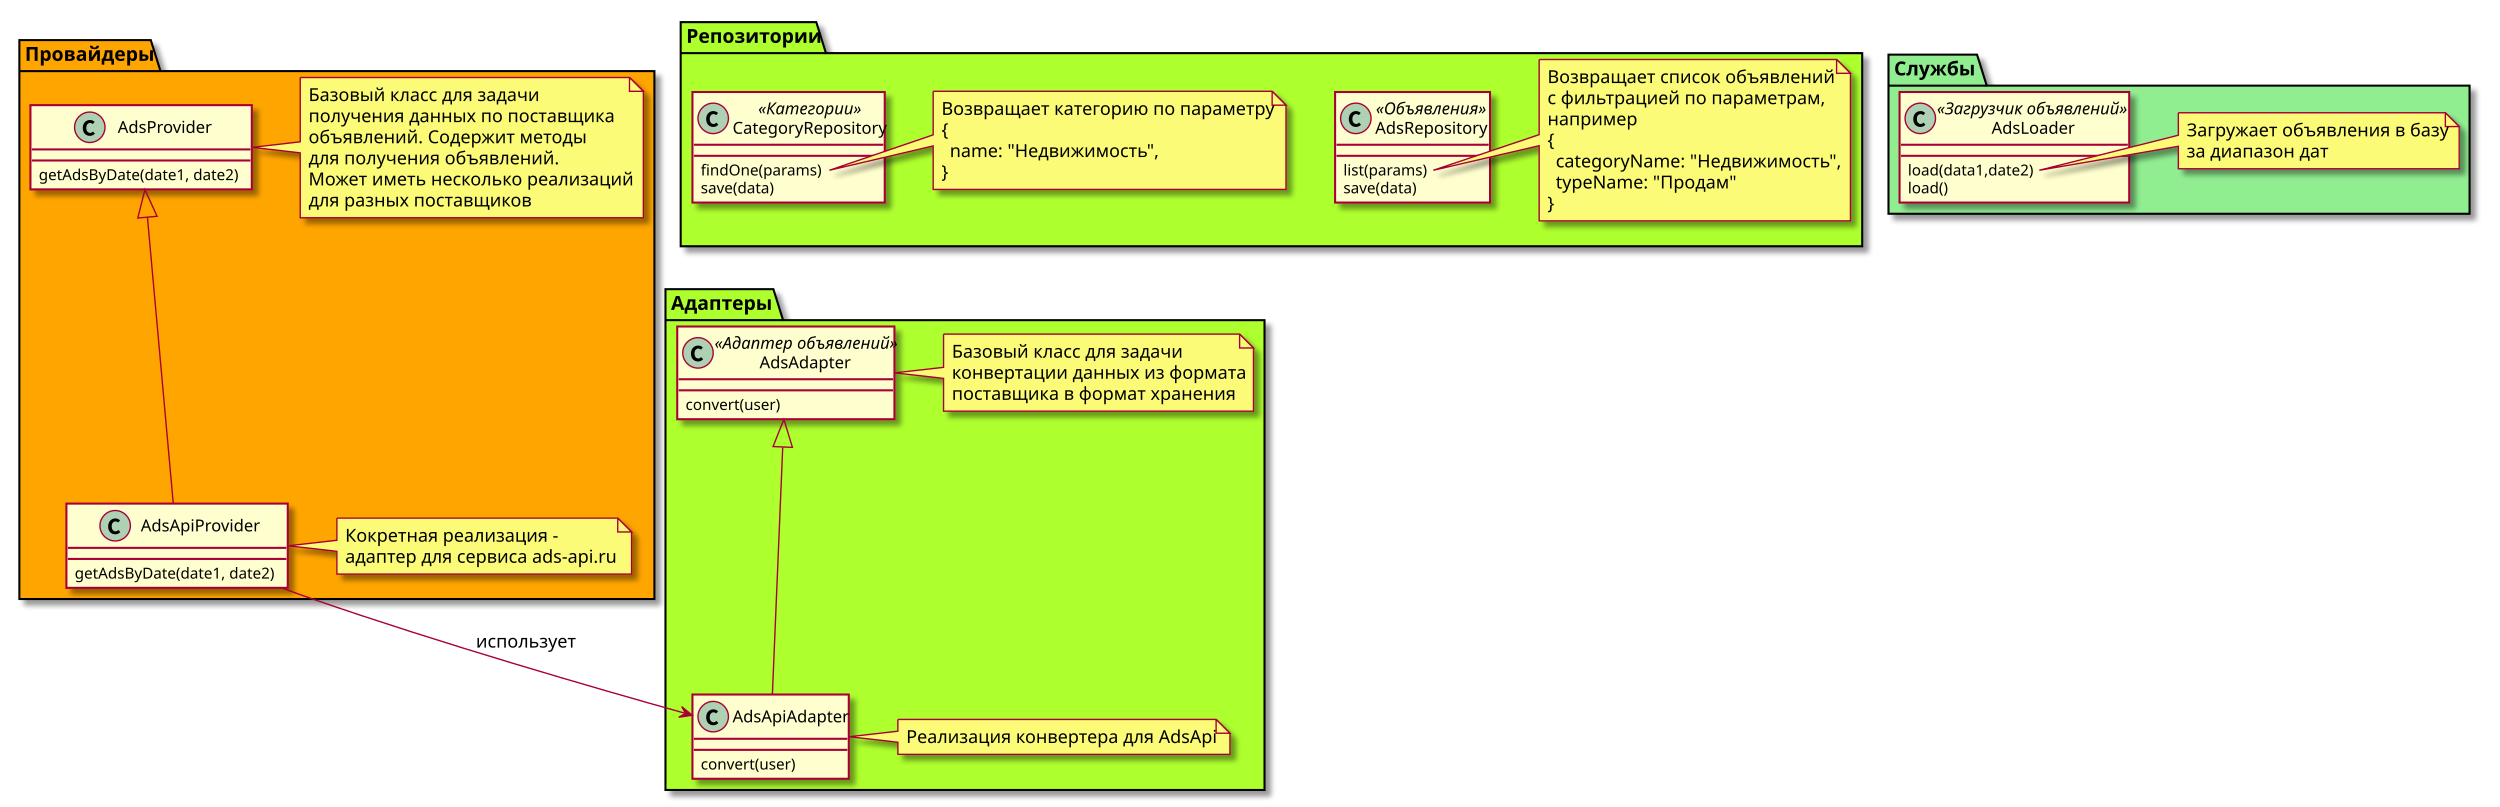
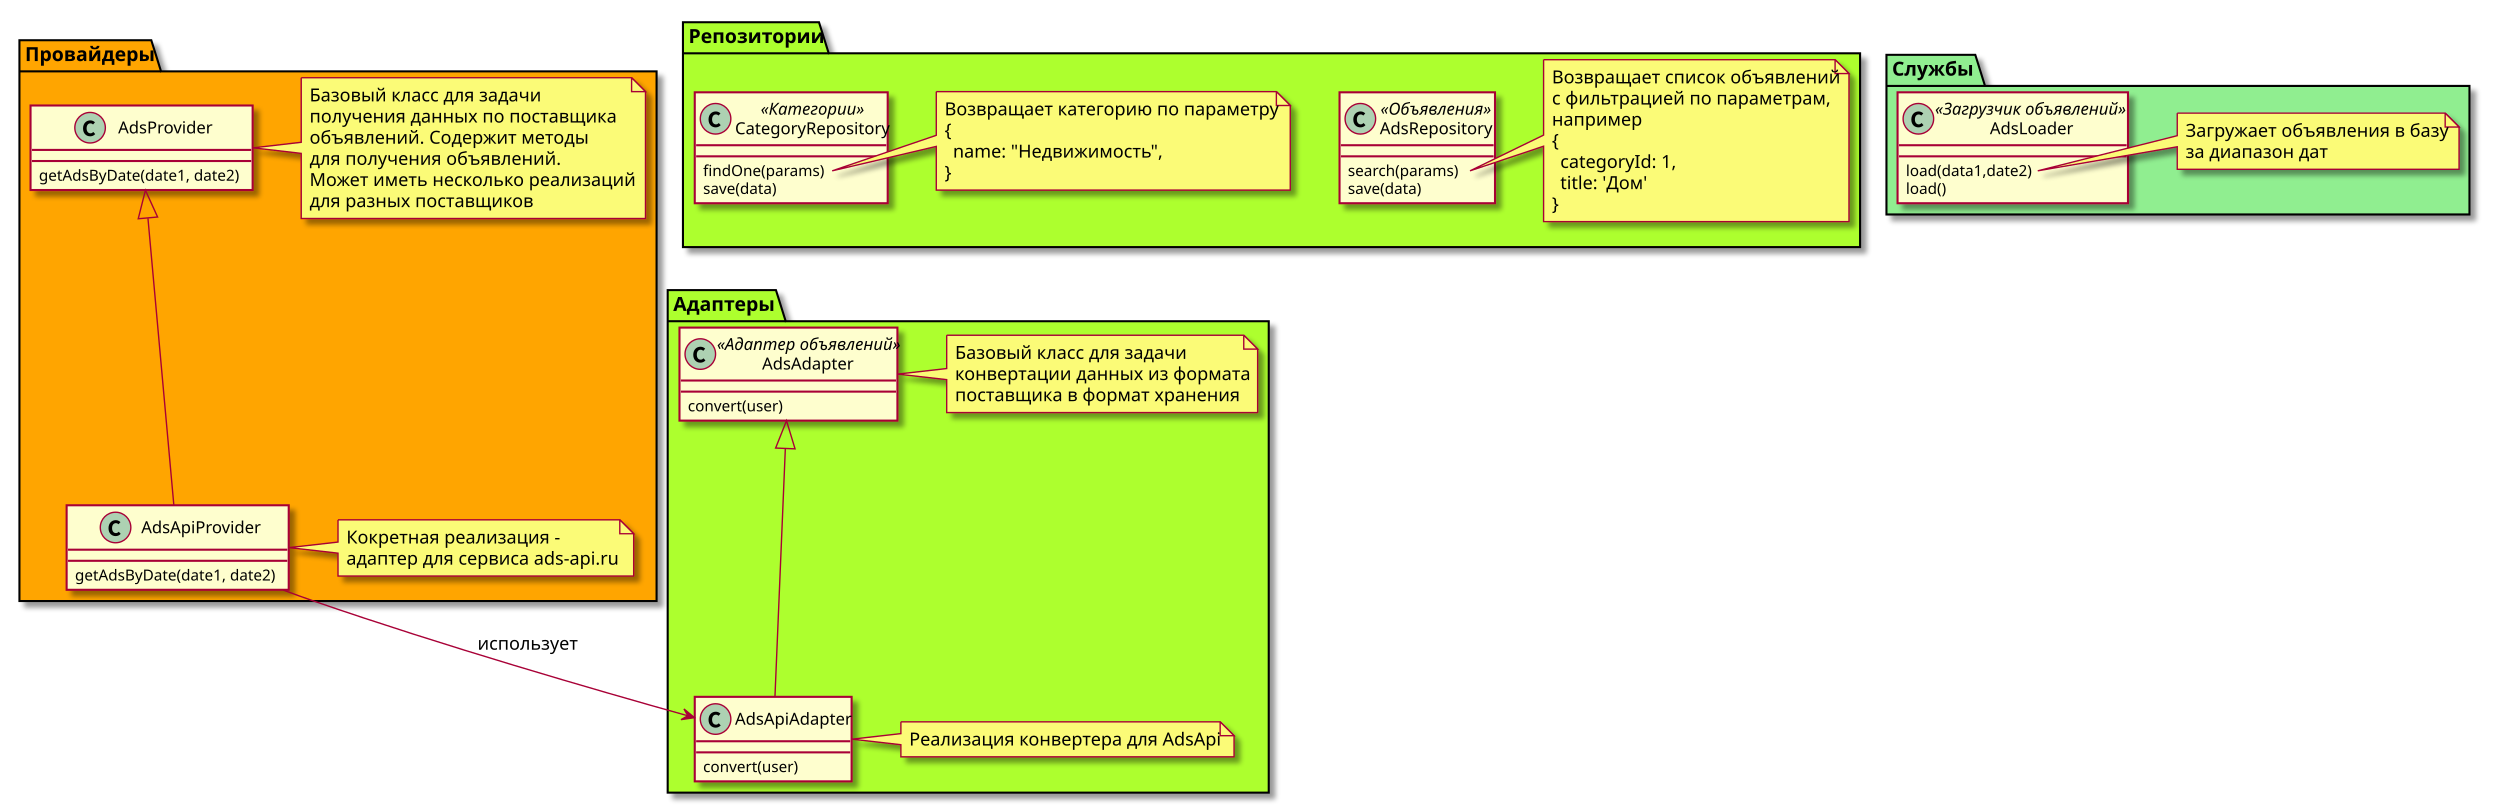
- <svg xmlns="http://www.w3.org/2000/svg" contentScriptType="application/ecmascript" contentStyleType="text/css" height="583px" preserveAspectRatio="none" style="width:1807px;height:583px;" version="1.1" viewBox="0 0 1807 583" width="1807px" zoomAndPan="magnify">
+ <svg xmlns="http://www.w3.org/2000/svg" contentScriptType="application/ecmascript" contentStyleType="text/css" height="583px" preserveAspectRatio="none" style="width:1801px;height:583px;" version="1.1" viewBox="0 0 1801 583" width="1801px" zoomAndPan="magnify">
  <defs>
-     <filter height="300%" id="f1083jpdipk7rt" width="300%" x="-1" y="-1">
+     <filter height="300%" id="f1pvn7woe4nk4x" width="300%" x="-1" y="-1">
      <feGaussianBlur result="blurOut" stdDeviation="2.0" />
      <feColorMatrix in="blurOut" result="blurOut2" type="matrix" values="0 0 0 0 0 0 0 0 0 0 0 0 0 0 0 0 0 0 .4 0" />
      <feOffset dx="4.0" dy="4.0" in="blurOut2" result="blurOut3" />
      <feBlend in="SourceGraphic" in2="blurOut3" mode="normal" />
    </filter>
  </defs>
  <g>
-     <polygon fill="#FFA500" filter="url(#f1083jpdipk7rt)" points="14,29,109,29,116,51.406,473,51.406,473,433,14,433,14,29" style="stroke: #000000; stroke-width: 1.5;" />
+     <polygon fill="#FFA500" filter="url(#f1pvn7woe4nk4x)" points="14,29,109,29,116,51.406,473,51.406,473,433,14,433,14,29" style="stroke: #000000; stroke-width: 1.5;" />
    <line style="stroke: #000000; stroke-width: 1.5;" x1="14" x2="116" y1="51.406" y2="51.406" />
    <text fill="#000000" font-family="sans-serif" font-size="14" font-weight="bold" lengthAdjust="spacingAndGlyphs" textLength="89" x="18" y="43.988">Провайдеры</text>
-     <polygon fill="#ADFF2F" filter="url(#f1083jpdipk7rt)" points="481,209,559,209,566,231.406,914,231.406,914,571,481,571,481,209" style="stroke: #000000; stroke-width: 1.5;" />
+     <polygon fill="#ADFF2F" filter="url(#f1pvn7woe4nk4x)" points="481,209,559,209,566,231.406,914,231.406,914,571,481,571,481,209" style="stroke: #000000; stroke-width: 1.5;" />
    <line style="stroke: #000000; stroke-width: 1.5;" x1="481" x2="566" y1="231.406" y2="231.406" />
    <text fill="#000000" font-family="sans-serif" font-size="14" font-weight="bold" lengthAdjust="spacingAndGlyphs" textLength="72" x="485" y="223.988">Адаптеры</text>
-     <polygon fill="#ADFF2F" filter="url(#f1083jpdipk7rt)" points="492,16,590,16,597,38.406,1346,38.406,1346,178,492,178,492,16" style="stroke: #000000; stroke-width: 1.5;" />
+     <polygon fill="#ADFF2F" filter="url(#f1pvn7woe4nk4x)" points="492,16,590,16,597,38.406,1340,38.406,1340,178,492,178,492,16" style="stroke: #000000; stroke-width: 1.5;" />
    <line style="stroke: #000000; stroke-width: 1.5;" x1="492" x2="597" y1="38.406" y2="38.406" />
    <text fill="#000000" font-family="sans-serif" font-size="14" font-weight="bold" lengthAdjust="spacingAndGlyphs" textLength="92" x="496" y="30.988">Репозитории</text>
-     <polygon fill="#90EE90" filter="url(#f1083jpdipk7rt)" points="1365,39.5,1429,39.5,1436,61.906,1785,61.906,1785,154.5,1365,154.5,1365,39.5" style="stroke: #000000; stroke-width: 1.5;" />
-     <line style="stroke: #000000; stroke-width: 1.5;" x1="1365" x2="1436" y1="61.906" y2="61.906" />
-     <text fill="#000000" font-family="sans-serif" font-size="14" font-weight="bold" lengthAdjust="spacingAndGlyphs" textLength="58" x="1369" y="54.488">Службы</text>
-     <rect fill="#FEFECE" filter="url(#f1083jpdipk7rt)" height="60.891" id="AdsProvider" style="stroke: #A80036; stroke-width: 1.5;" width="160" x="22" y="76" />
+     <polygon fill="#90EE90" filter="url(#f1pvn7woe4nk4x)" points="1359,39.5,1423,39.5,1430,61.906,1779,61.906,1779,154.5,1359,154.5,1359,39.5" style="stroke: #000000; stroke-width: 1.5;" />
+     <line style="stroke: #000000; stroke-width: 1.5;" x1="1359" x2="1430" y1="61.906" y2="61.906" />
+     <text fill="#000000" font-family="sans-serif" font-size="14" font-weight="bold" lengthAdjust="spacingAndGlyphs" textLength="58" x="1363" y="54.488">Службы</text>
+     <rect fill="#FEFECE" filter="url(#f1pvn7woe4nk4x)" height="60.891" id="AdsProvider" style="stroke: #A80036; stroke-width: 1.5;" width="160" x="22" y="76" />
    <ellipse cx="64.9" cy="92" fill="#ADD1B2" rx="11" ry="11" style="stroke: #A80036; stroke-width: 1.0;" />
    <path d="M64.947,98.203 C66.447,98.203 67.681,97.641 68.588,96.578 L67.213,95.062 C66.666,95.656 66.009,96.047 65.213,96.047 C63.541,96.047 62.384,94.719 62.384,92.438 C62.384,90.219 63.541,88.875 65.103,88.875 C65.916,88.875 66.509,89.188 67.041,89.672 L68.416,88.125 C67.666,87.391 66.509,86.719 65.103,86.719 C62.15,86.719 59.822,88.859 59.822,92.531 C59.822,96.25 62.197,98.203 64.947,98.203 Z " />
    <text fill="#000000" font-family="sans-serif" font-size="12" lengthAdjust="spacingAndGlyphs" textLength="66" x="85.1" y="96.102">AdsProvider</text>
    <line style="stroke: #A80036; stroke-width: 1.5;" x1="23" x2="181" y1="108" y2="108" />
    <line style="stroke: #A80036; stroke-width: 1.5;" x1="23" x2="181" y1="116" y2="116" />
    <text fill="#000000" font-family="sans-serif" font-size="11" lengthAdjust="spacingAndGlyphs" textLength="148" x="28" y="130.205">getAdsByDate(date1, date2)</text>
-     <path d="M217,56 L217,102.5 L182.289,106.5 L217,110.5 L217,157.406 A0,0 0 0 0 217,157.406 L465,157.406 A0,0 0 0 0 465,157.406 L465,66 L455,56 L217,56 A0,0 0 0 0 217,56 " fill="#FBFB77" filter="url(#f1083jpdipk7rt)" style="stroke: #A80036; stroke-width: 1.0;" />
+     <path d="M217,56 L217,102.5 L182.289,106.5 L217,110.5 L217,157.406 A0,0 0 0 0 217,157.406 L465,157.406 A0,0 0 0 0 465,157.406 L465,66 L455,56 L217,56 A0,0 0 0 0 217,56 " fill="#FBFB77" filter="url(#f1pvn7woe4nk4x)" style="stroke: #A80036; stroke-width: 1.0;" />
    <path d="M455,56 L455,66 L465,66 L455,56 " fill="#FBFB77" style="stroke: #A80036; stroke-width: 1.0;" />
    <text fill="#000000" font-family="sans-serif" font-size="13" lengthAdjust="spacingAndGlyphs" textLength="166" x="223" y="73.061">Базовый класс для задачи</text>
    <text fill="#000000" font-family="sans-serif" font-size="13" lengthAdjust="spacingAndGlyphs" textLength="208" x="223" y="88.295">получения данных по поставщика</text>
    <text fill="#000000" font-family="sans-serif" font-size="13" lengthAdjust="spacingAndGlyphs" textLength="194" x="223" y="103.529">объявлений. Содержит методы</text>
    <text fill="#000000" font-family="sans-serif" font-size="13" lengthAdjust="spacingAndGlyphs" textLength="169" x="223" y="118.764">для получения объявлений.</text>
    <text fill="#000000" font-family="sans-serif" font-size="13" lengthAdjust="spacingAndGlyphs" textLength="227" x="223" y="133.998">Может иметь несколько реализаций</text>
    <text fill="#000000" font-family="sans-serif" font-size="13" lengthAdjust="spacingAndGlyphs" textLength="158" x="223" y="149.232">для разных поставщиков</text>
-     <rect fill="#FEFECE" filter="url(#f1083jpdipk7rt)" height="60.891" id="AdsApiProvider" style="stroke: #A80036; stroke-width: 1.5;" width="160" x="48" y="364" />
+     <rect fill="#FEFECE" filter="url(#f1pvn7woe4nk4x)" height="60.891" id="AdsApiProvider" style="stroke: #A80036; stroke-width: 1.5;" width="160" x="48" y="364" />
    <ellipse cx="83.25" cy="380" fill="#ADD1B2" rx="11" ry="11" style="stroke: #A80036; stroke-width: 1.0;" />
    <path d="M83.297,386.203 C84.797,386.203 86.031,385.641 86.938,384.578 L85.562,383.062 C85.016,383.656 84.359,384.047 83.562,384.047 C81.891,384.047 80.734,382.719 80.734,380.438 C80.734,378.219 81.891,376.875 83.453,376.875 C84.266,376.875 84.859,377.188 85.391,377.672 L86.766,376.125 C86.016,375.391 84.859,374.719 83.453,374.719 C80.5,374.719 78.172,376.859 78.172,380.531 C78.172,384.25 80.547,386.203 83.297,386.203 Z " />
    <text fill="#000000" font-family="sans-serif" font-size="12" lengthAdjust="spacingAndGlyphs" textLength="83" x="101.75" y="384.102">AdsApiProvider</text>
    <line style="stroke: #A80036; stroke-width: 1.5;" x1="49" x2="207" y1="396" y2="396" />
    <line style="stroke: #A80036; stroke-width: 1.5;" x1="49" x2="207" y1="404" y2="404" />
    <text fill="#000000" font-family="sans-serif" font-size="11" lengthAdjust="spacingAndGlyphs" textLength="148" x="54" y="418.205">getAdsByDate(date1, date2)</text>
-     <path d="M243.5,374.5 L243.5,390.5 L208.215,394.5 L243.5,398.5 L243.5,414.969 A0,0 0 0 0 243.5,414.969 L456.5,414.969 A0,0 0 0 0 456.5,414.969 L456.5,384.5 L446.5,374.5 L243.5,374.5 A0,0 0 0 0 243.5,374.5 " fill="#FBFB77" filter="url(#f1083jpdipk7rt)" style="stroke: #A80036; stroke-width: 1.0;" />
+     <path d="M243.5,374.5 L243.5,390.5 L208.215,394.5 L243.5,398.5 L243.5,414.969 A0,0 0 0 0 243.5,414.969 L456.5,414.969 A0,0 0 0 0 456.5,414.969 L456.5,384.5 L446.5,374.5 L243.5,374.5 A0,0 0 0 0 243.5,374.5 " fill="#FBFB77" filter="url(#f1pvn7woe4nk4x)" style="stroke: #A80036; stroke-width: 1.0;" />
    <path d="M446.5,374.5 L446.5,384.5 L456.5,384.5 L446.5,374.5 " fill="#FBFB77" style="stroke: #A80036; stroke-width: 1.0;" />
    <text fill="#000000" font-family="sans-serif" font-size="13" lengthAdjust="spacingAndGlyphs" textLength="148" x="249.5" y="391.56">Кокретная реализация -</text>
    <text fill="#000000" font-family="sans-serif" font-size="13" lengthAdjust="spacingAndGlyphs" textLength="192" x="249.5" y="406.795">адаптер для сервиса ads-api.ru</text>
-     <rect fill="#FEFECE" filter="url(#f1083jpdipk7rt)" height="67.016" id="AdsAdapter" style="stroke: #A80036; stroke-width: 1.5;" width="157" x="489.5" y="236" />
+     <rect fill="#FEFECE" filter="url(#f1pvn7woe4nk4x)" height="67.016" id="AdsAdapter" style="stroke: #A80036; stroke-width: 1.5;" width="157" x="489.5" y="236" />
    <ellipse cx="504.5" cy="255.062" fill="#ADD1B2" rx="11" ry="11" style="stroke: #A80036; stroke-width: 1.0;" />
    <path d="M504.547,261.266 C506.047,261.266 507.281,260.703 508.188,259.641 L506.812,258.125 C506.266,258.719 505.609,259.109 504.812,259.109 C503.141,259.109 501.984,257.781 501.984,255.5 C501.984,253.281 503.141,251.938 504.703,251.938 C505.516,251.938 506.109,252.25 506.641,252.734 L508.016,251.188 C507.266,250.453 506.109,249.781 504.703,249.781 C501.75,249.781 499.422,251.922 499.422,255.594 C499.422,259.312 501.797,261.266 504.547,261.266 Z " />
    <text fill="#000000" font-family="sans-serif" font-size="12" font-style="italic" lengthAdjust="spacingAndGlyphs" textLength="129" x="516.5" y="252.133">«Адаптер объявлений»</text>
    <text fill="#000000" font-family="sans-serif" font-size="12" lengthAdjust="spacingAndGlyphs" textLength="64" x="549" y="266.195">AdsAdapter</text>
    <line style="stroke: #A80036; stroke-width: 1.5;" x1="490.5" x2="645.5" y1="274.125" y2="274.125" />
    <line style="stroke: #A80036; stroke-width: 1.5;" x1="490.5" x2="645.5" y1="282.125" y2="282.125" />
    <text fill="#000000" font-family="sans-serif" font-size="11" lengthAdjust="spacingAndGlyphs" textLength="72" x="495.5" y="296.33">convert(user)</text>
-     <path d="M682,241.5 L682,265.5 L646.57,269.5 L682,273.5 L682,297.203 A0,0 0 0 0 682,297.203 L906,297.203 A0,0 0 0 0 906,297.203 L906,251.5 L896,241.5 L682,241.5 A0,0 0 0 0 682,241.5 " fill="#FBFB77" filter="url(#f1083jpdipk7rt)" style="stroke: #A80036; stroke-width: 1.0;" />
+     <path d="M682,241.5 L682,265.5 L646.57,269.5 L682,273.5 L682,297.203 A0,0 0 0 0 682,297.203 L906,297.203 A0,0 0 0 0 906,297.203 L906,251.5 L896,241.5 L682,241.5 A0,0 0 0 0 682,241.5 " fill="#FBFB77" filter="url(#f1pvn7woe4nk4x)" style="stroke: #A80036; stroke-width: 1.0;" />
    <path d="M896,241.5 L896,251.5 L906,251.5 L896,241.5 " fill="#FBFB77" style="stroke: #A80036; stroke-width: 1.0;" />
    <text fill="#000000" font-family="sans-serif" font-size="13" lengthAdjust="spacingAndGlyphs" textLength="166" x="688" y="258.56">Базовый класс для задачи</text>
    <text fill="#000000" font-family="sans-serif" font-size="13" lengthAdjust="spacingAndGlyphs" textLength="203" x="688" y="273.795">конвертации данных из формата</text>
    <text fill="#000000" font-family="sans-serif" font-size="13" lengthAdjust="spacingAndGlyphs" textLength="196" x="688" y="289.029">поставщика в формат хранения</text>
-     <rect fill="#FEFECE" filter="url(#f1083jpdipk7rt)" height="60.891" id="AdsApiAdapter" style="stroke: #A80036; stroke-width: 1.5;" width="113" x="500.5" y="502" />
+     <rect fill="#FEFECE" filter="url(#f1pvn7woe4nk4x)" height="60.891" id="AdsApiAdapter" style="stroke: #A80036; stroke-width: 1.5;" width="113" x="500.5" y="502" />
    <ellipse cx="515.5" cy="518" fill="#ADD1B2" rx="11" ry="11" style="stroke: #A80036; stroke-width: 1.0;" />
    <path d="M515.547,524.203 C517.047,524.203 518.281,523.641 519.188,522.578 L517.812,521.062 C517.266,521.656 516.609,522.047 515.812,522.047 C514.141,522.047 512.984,520.719 512.984,518.438 C512.984,516.219 514.141,514.875 515.703,514.875 C516.516,514.875 517.109,515.188 517.641,515.672 L519.016,514.125 C518.266,513.391 517.109,512.719 515.703,512.719 C512.75,512.719 510.422,514.859 510.422,518.531 C510.422,522.25 512.797,524.203 515.547,524.203 Z " />
    <text fill="#000000" font-family="sans-serif" font-size="12" lengthAdjust="spacingAndGlyphs" textLength="81" x="529.5" y="522.102">AdsApiAdapter</text>
    <line style="stroke: #A80036; stroke-width: 1.5;" x1="501.5" x2="612.5" y1="534" y2="534" />
    <line style="stroke: #A80036; stroke-width: 1.5;" x1="501.5" x2="612.5" y1="542" y2="542" />
    <text fill="#000000" font-family="sans-serif" font-size="11" lengthAdjust="spacingAndGlyphs" textLength="72" x="506.5" y="556.205">convert(user)</text>
-     <path d="M649,520 L649,528.5 L613.727,532.5 L649,536.5 L649,545.234 A0,0 0 0 0 649,545.234 L889,545.234 A0,0 0 0 0 889,545.234 L889,530 L879,520 L649,520 A0,0 0 0 0 649,520 " fill="#FBFB77" filter="url(#f1083jpdipk7rt)" style="stroke: #A80036; stroke-width: 1.0;" />
+     <path d="M649,520 L649,528.5 L613.727,532.5 L649,536.5 L649,545.234 A0,0 0 0 0 649,545.234 L889,545.234 A0,0 0 0 0 889,545.234 L889,530 L879,520 L649,520 A0,0 0 0 0 649,520 " fill="#FBFB77" filter="url(#f1pvn7woe4nk4x)" style="stroke: #A80036; stroke-width: 1.0;" />
    <path d="M879,520 L879,530 L889,530 L879,520 " fill="#FBFB77" style="stroke: #A80036; stroke-width: 1.0;" />
    <text fill="#000000" font-family="sans-serif" font-size="13" lengthAdjust="spacingAndGlyphs" textLength="219" x="655" y="537.061">Реализация конвертера для AdsApi</text>
-     <rect fill="#FEFECE" filter="url(#f1083jpdipk7rt)" height="79.906" id="AdsRepository" style="stroke: #A80036; stroke-width: 1.5;" width="112" x="965" y="66.5" />
+     <rect fill="#FEFECE" filter="url(#f1pvn7woe4nk4x)" height="79.906" id="AdsRepository" style="stroke: #A80036; stroke-width: 1.5;" width="112" x="965" y="66.5" />
    <ellipse cx="980" cy="85.562" fill="#ADD1B2" rx="11" ry="11" style="stroke: #A80036; stroke-width: 1.0;" />
    <path d="M980.047,91.766 C981.547,91.766 982.781,91.203 983.688,90.141 L982.312,88.625 C981.766,89.219 981.109,89.609 980.312,89.609 C978.641,89.609 977.484,88.281 977.484,86 C977.484,83.781 978.641,82.438 980.203,82.438 C981.016,82.438 981.609,82.75 982.141,83.234 L983.516,81.688 C982.766,80.953 981.609,80.281 980.203,80.281 C977.25,80.281 974.922,82.422 974.922,86.094 C974.922,89.812 977.297,91.766 980.047,91.766 Z " />
    <text fill="#000000" font-family="sans-serif" font-size="12" font-style="italic" lengthAdjust="spacingAndGlyphs" textLength="79" x="994.5" y="82.633">«Объявления»</text>
    <text fill="#000000" font-family="sans-serif" font-size="12" lengthAdjust="spacingAndGlyphs" textLength="80" x="994" y="96.695">AdsRepository</text>
    <line style="stroke: #A80036; stroke-width: 1.5;" x1="966" x2="1076" y1="104.625" y2="104.625" />
    <line style="stroke: #A80036; stroke-width: 1.5;" x1="966" x2="1076" y1="112.625" y2="112.625" />
-     <text fill="#000000" font-family="sans-serif" font-size="11" lengthAdjust="spacingAndGlyphs" textLength="65" x="971" y="126.83">list(params)</text>
+     <text fill="#000000" font-family="sans-serif" font-size="11" lengthAdjust="spacingAndGlyphs" textLength="88" x="971" y="126.83">search(params)</text>
    <text fill="#000000" font-family="sans-serif" font-size="11" lengthAdjust="spacingAndGlyphs" textLength="57" x="971" y="139.721">save(data)</text>
-     <path d="M1112.5,43 L1112.5,97.32 L1036,123.07 L1112.5,105.32 L1112.5,159.641 A0,0 0 0 0 1112.5,159.641 L1337.5,159.641 A0,0 0 0 0 1337.5,159.641 L1337.5,53 L1327.5,43 L1112.5,43 A0,0 0 0 0 1112.5,43 " fill="#FBFB77" filter="url(#f1083jpdipk7rt)" style="stroke: #A80036; stroke-width: 1.0;" />
-     <path d="M1327.5,43 L1327.5,53 L1337.5,53 L1327.5,43 " fill="#FBFB77" style="stroke: #A80036; stroke-width: 1.0;" />
-     <text fill="#000000" font-family="sans-serif" font-size="13" lengthAdjust="spacingAndGlyphs" textLength="199" x="1118.5" y="60.06">Возвращает список объявлений</text>
-     <text fill="#000000" font-family="sans-serif" font-size="13" lengthAdjust="spacingAndGlyphs" textLength="191" x="1118.5" y="75.295">с фильтрацией по параметрам,</text>
-     <text fill="#000000" font-family="sans-serif" font-size="13" lengthAdjust="spacingAndGlyphs" textLength="60" x="1118.5" y="90.529">например</text>
-     <text fill="#000000" font-family="sans-serif" font-size="13" lengthAdjust="spacingAndGlyphs" textLength="4" x="1118.5" y="105.764">{</text>
-     <text fill="#000000" font-family="sans-serif" font-size="13" lengthAdjust="spacingAndGlyphs" textLength="198" x="1124.5" y="120.998">categoryName: "Недвижимость",</text>
-     <text fill="#000000" font-family="sans-serif" font-size="13" lengthAdjust="spacingAndGlyphs" textLength="124" x="1124.5" y="136.232">typeName: "Продам"</text>
-     <text fill="#000000" font-family="sans-serif" font-size="13" lengthAdjust="spacingAndGlyphs" textLength="5" x="1118.5" y="151.467">}</text>
-     <rect fill="#FEFECE" filter="url(#f1083jpdipk7rt)" height="79.906" id="CategoryRepository" style="stroke: #A80036; stroke-width: 1.5;" width="139" x="500.5" y="66.5" />
+     <path d="M1112,43 L1112,97.32 L1059,123.07 L1112,105.32 L1112,159.641 A0,0 0 0 0 1112,159.641 L1332,159.641 A0,0 0 0 0 1332,159.641 L1332,53 L1322,43 L1112,43 A0,0 0 0 0 1112,43 " fill="#FBFB77" filter="url(#f1pvn7woe4nk4x)" style="stroke: #A80036; stroke-width: 1.0;" />
+     <path d="M1322,43 L1322,53 L1332,53 L1322,43 " fill="#FBFB77" style="stroke: #A80036; stroke-width: 1.0;" />
+     <text fill="#000000" font-family="sans-serif" font-size="13" lengthAdjust="spacingAndGlyphs" textLength="199" x="1118" y="60.06">Возвращает список объявлений</text>
+     <text fill="#000000" font-family="sans-serif" font-size="13" lengthAdjust="spacingAndGlyphs" textLength="191" x="1118" y="75.295">с фильтрацией по параметрам,</text>
+     <text fill="#000000" font-family="sans-serif" font-size="13" lengthAdjust="spacingAndGlyphs" textLength="60" x="1118" y="90.529">например</text>
+     <text fill="#000000" font-family="sans-serif" font-size="13" lengthAdjust="spacingAndGlyphs" textLength="4" x="1118" y="105.764">{</text>
+     <text fill="#000000" font-family="sans-serif" font-size="13" lengthAdjust="spacingAndGlyphs" textLength="78" x="1124" y="120.998">categoryId: 1,</text>
+     <text fill="#000000" font-family="sans-serif" font-size="13" lengthAdjust="spacingAndGlyphs" textLength="60" x="1124" y="136.232">title: 'Дом'</text>
+     <text fill="#000000" font-family="sans-serif" font-size="13" lengthAdjust="spacingAndGlyphs" textLength="5" x="1118" y="151.467">}</text>
+     <rect fill="#FEFECE" filter="url(#f1pvn7woe4nk4x)" height="79.906" id="CategoryRepository" style="stroke: #A80036; stroke-width: 1.5;" width="139" x="500.5" y="66.5" />
    <ellipse cx="515.5" cy="85.562" fill="#ADD1B2" rx="11" ry="11" style="stroke: #A80036; stroke-width: 1.0;" />
    <path d="M515.547,91.766 C517.047,91.766 518.281,91.203 519.188,90.141 L517.812,88.625 C517.266,89.219 516.609,89.609 515.812,89.609 C514.141,89.609 512.984,88.281 512.984,86 C512.984,83.781 514.141,82.438 515.703,82.438 C516.516,82.438 517.109,82.75 517.641,83.234 L519.016,81.688 C518.266,80.953 517.109,80.281 515.703,80.281 C512.75,80.281 510.422,82.422 510.422,86.094 C510.422,89.812 512.797,91.766 515.547,91.766 Z " />
    <text fill="#000000" font-family="sans-serif" font-size="12" font-style="italic" lengthAdjust="spacingAndGlyphs" textLength="70" x="548" y="82.633">«Категории»</text>
    <text fill="#000000" font-family="sans-serif" font-size="12" lengthAdjust="spacingAndGlyphs" textLength="107" x="529.5" y="96.695">CategoryRepository</text>
    <line style="stroke: #A80036; stroke-width: 1.5;" x1="501.5" x2="638.5" y1="104.625" y2="104.625" />
    <line style="stroke: #A80036; stroke-width: 1.5;" x1="501.5" x2="638.5" y1="112.625" y2="112.625" />
    <text fill="#000000" font-family="sans-serif" font-size="11" lengthAdjust="spacingAndGlyphs" textLength="93" x="506.5" y="126.83">findOne(params)</text>
    <text fill="#000000" font-family="sans-serif" font-size="11" lengthAdjust="spacingAndGlyphs" textLength="57" x="506.5" y="139.721">save(data)</text>
-     <path d="M674.5,66 L674.5,97.469 L599.5,123.07 L674.5,105.469 L674.5,136.938 A0,0 0 0 0 674.5,136.938 L929.5,136.938 A0,0 0 0 0 929.5,136.938 L929.5,76 L919.5,66 L674.5,66 A0,0 0 0 0 674.5,66 " fill="#FBFB77" filter="url(#f1083jpdipk7rt)" style="stroke: #A80036; stroke-width: 1.0;" />
+     <path d="M674.5,66 L674.5,97.469 L599.5,123.07 L674.5,105.469 L674.5,136.938 A0,0 0 0 0 674.5,136.938 L929.5,136.938 A0,0 0 0 0 929.5,136.938 L929.5,76 L919.5,66 L674.5,66 A0,0 0 0 0 674.5,66 " fill="#FBFB77" filter="url(#f1pvn7woe4nk4x)" style="stroke: #A80036; stroke-width: 1.0;" />
    <path d="M919.5,66 L919.5,76 L929.5,76 L919.5,66 " fill="#FBFB77" style="stroke: #A80036; stroke-width: 1.0;" />
    <text fill="#000000" font-family="sans-serif" font-size="13" lengthAdjust="spacingAndGlyphs" textLength="234" x="680.5" y="83.061">Возвращает категорию по параметру</text>
    <text fill="#000000" font-family="sans-serif" font-size="13" lengthAdjust="spacingAndGlyphs" textLength="4" x="680.5" y="98.295">{</text>
    <text fill="#000000" font-family="sans-serif" font-size="13" lengthAdjust="spacingAndGlyphs" textLength="145" x="686.5" y="113.529">name: "Недвижимость",</text>
    <text fill="#000000" font-family="sans-serif" font-size="13" lengthAdjust="spacingAndGlyphs" textLength="5" x="680.5" y="128.764">}</text>
-     <rect fill="#FEFECE" filter="url(#f1083jpdipk7rt)" height="79.906" id="AdsLoader" style="stroke: #A80036; stroke-width: 1.5;" width="166" x="1373" y="66.5" />
-     <ellipse cx="1388" cy="85.562" fill="#ADD1B2" rx="11" ry="11" style="stroke: #A80036; stroke-width: 1.0;" />
-     <path d="M1388.047,91.766 C1389.547,91.766 1390.781,91.203 1391.688,90.141 L1390.312,88.625 C1389.766,89.219 1389.109,89.609 1388.312,89.609 C1386.641,89.609 1385.484,88.281 1385.484,86 C1385.484,83.781 1386.641,82.438 1388.203,82.438 C1389.016,82.438 1389.609,82.75 1390.141,83.234 L1391.516,81.688 C1390.766,80.953 1389.609,80.281 1388.203,80.281 C1385.25,80.281 1382.922,82.422 1382.922,86.094 C1382.922,89.812 1385.297,91.766 1388.047,91.766 Z " />
-     <text fill="#000000" font-family="sans-serif" font-size="12" font-style="italic" lengthAdjust="spacingAndGlyphs" textLength="138" x="1400" y="82.633">«Загрузчик объявлений»</text>
-     <text fill="#000000" font-family="sans-serif" font-size="12" lengthAdjust="spacingAndGlyphs" textLength="59" x="1439.5" y="96.695">AdsLoader</text>
-     <line style="stroke: #A80036; stroke-width: 1.5;" x1="1374" x2="1538" y1="104.625" y2="104.625" />
-     <line style="stroke: #A80036; stroke-width: 1.5;" x1="1374" x2="1538" y1="112.625" y2="112.625" />
-     <text fill="#000000" font-family="sans-serif" font-size="11" lengthAdjust="spacingAndGlyphs" textLength="95" x="1379" y="126.83">load(data1,date2)</text>
-     <text fill="#000000" font-family="sans-serif" font-size="11" lengthAdjust="spacingAndGlyphs" textLength="32" x="1379" y="139.721">load()</text>
-     <path d="M1574.5,81.5 L1574.5,97.734 L1474,123.07 L1574.5,105.734 L1574.5,121.969 A0,0 0 0 0 1574.5,121.969 L1777.5,121.969 A0,0 0 0 0 1777.5,121.969 L1777.5,91.5 L1767.5,81.5 L1574.5,81.5 A0,0 0 0 0 1574.5,81.5 " fill="#FBFB77" filter="url(#f1083jpdipk7rt)" style="stroke: #A80036; stroke-width: 1.0;" />
-     <path d="M1767.5,81.5 L1767.5,91.5 L1777.5,91.5 L1767.5,81.5 " fill="#FBFB77" style="stroke: #A80036; stroke-width: 1.0;" />
-     <text fill="#000000" font-family="sans-serif" font-size="13" lengthAdjust="spacingAndGlyphs" textLength="182" x="1580.5" y="98.561">Загружает объявления в базу</text>
-     <text fill="#000000" font-family="sans-serif" font-size="13" lengthAdjust="spacingAndGlyphs" textLength="100" x="1580.5" y="113.795">за диапазон дат</text>
+     <rect fill="#FEFECE" filter="url(#f1pvn7woe4nk4x)" height="79.906" id="AdsLoader" style="stroke: #A80036; stroke-width: 1.5;" width="166" x="1367" y="66.5" />
+     <ellipse cx="1382" cy="85.562" fill="#ADD1B2" rx="11" ry="11" style="stroke: #A80036; stroke-width: 1.0;" />
+     <path d="M1382.047,91.766 C1383.547,91.766 1384.781,91.203 1385.688,90.141 L1384.312,88.625 C1383.766,89.219 1383.109,89.609 1382.312,89.609 C1380.641,89.609 1379.484,88.281 1379.484,86 C1379.484,83.781 1380.641,82.438 1382.203,82.438 C1383.016,82.438 1383.609,82.75 1384.141,83.234 L1385.516,81.688 C1384.766,80.953 1383.609,80.281 1382.203,80.281 C1379.25,80.281 1376.922,82.422 1376.922,86.094 C1376.922,89.812 1379.297,91.766 1382.047,91.766 Z " />
+     <text fill="#000000" font-family="sans-serif" font-size="12" font-style="italic" lengthAdjust="spacingAndGlyphs" textLength="138" x="1394" y="82.633">«Загрузчик объявлений»</text>
+     <text fill="#000000" font-family="sans-serif" font-size="12" lengthAdjust="spacingAndGlyphs" textLength="59" x="1433.5" y="96.695">AdsLoader</text>
+     <line style="stroke: #A80036; stroke-width: 1.5;" x1="1368" x2="1532" y1="104.625" y2="104.625" />
+     <line style="stroke: #A80036; stroke-width: 1.5;" x1="1368" x2="1532" y1="112.625" y2="112.625" />
+     <text fill="#000000" font-family="sans-serif" font-size="11" lengthAdjust="spacingAndGlyphs" textLength="95" x="1373" y="126.83">load(data1,date2)</text>
+     <text fill="#000000" font-family="sans-serif" font-size="11" lengthAdjust="spacingAndGlyphs" textLength="32" x="1373" y="139.721">load()</text>
+     <path d="M1568.5,81.5 L1568.5,97.734 L1468,123.07 L1568.5,105.734 L1568.5,121.969 A0,0 0 0 0 1568.5,121.969 L1771.5,121.969 A0,0 0 0 0 1771.5,121.969 L1771.5,91.5 L1761.5,81.5 L1568.5,81.5 A0,0 0 0 0 1568.5,81.5 " fill="#FBFB77" filter="url(#f1pvn7woe4nk4x)" style="stroke: #A80036; stroke-width: 1.0;" />
+     <path d="M1761.5,81.5 L1761.5,91.5 L1771.5,91.5 L1761.5,81.5 " fill="#FBFB77" style="stroke: #A80036; stroke-width: 1.0;" />
+     <text fill="#000000" font-family="sans-serif" font-size="13" lengthAdjust="spacingAndGlyphs" textLength="182" x="1574.5" y="98.561">Загружает объявления в базу</text>
+     <text fill="#000000" font-family="sans-serif" font-size="13" lengthAdjust="spacingAndGlyphs" textLength="100" x="1574.5" y="113.795">за диапазон дат</text>
    <path d="M106.579,157.217 C111.977,217.018 120.778,314.501 125.231,363.831 " fill="none" id="AdsProvider&lt;-AdsApiProvider" style="stroke: #A80036; stroke-width: 1.0;" />
    <polygon fill="none" points="99.585,157.597,104.758,137.048,113.528,156.338,99.585,157.597" style="stroke: #A80036; stroke-width: 1.0;" />
    <path d="M565.75,323.299 C563.495,377.204 560.105,458.271 558.277,501.975 " fill="none" id="AdsAdapter&lt;-AdsApiAdapter" style="stroke: #A80036; stroke-width: 1.0;" />
    <polygon fill="none" points="558.766,322.766,566.596,303.076,572.754,323.351,558.766,322.766" style="stroke: #A80036; stroke-width: 1.0;" />
    <path d="M204.01,425.067 C211.411,427.831 218.831,430.519 226,433 C318.847,465.132 428.329,496.864 495.186,515.564 " fill="none" id="AdsApiProvider-&gt;AdsApiAdapter" style="stroke: #A80036; stroke-width: 1.0;" />
    <polygon fill="#A80036" points="500.324,516.998,492.731,510.725,495.508,515.654,490.579,518.43,500.324,516.998" style="stroke: #A80036; stroke-width: 1.0;" />
    <text fill="#000000" font-family="sans-serif" font-size="13" lengthAdjust="spacingAndGlyphs" textLength="71" x="344" y="468.06">использует</text>
  </g>
</svg>
